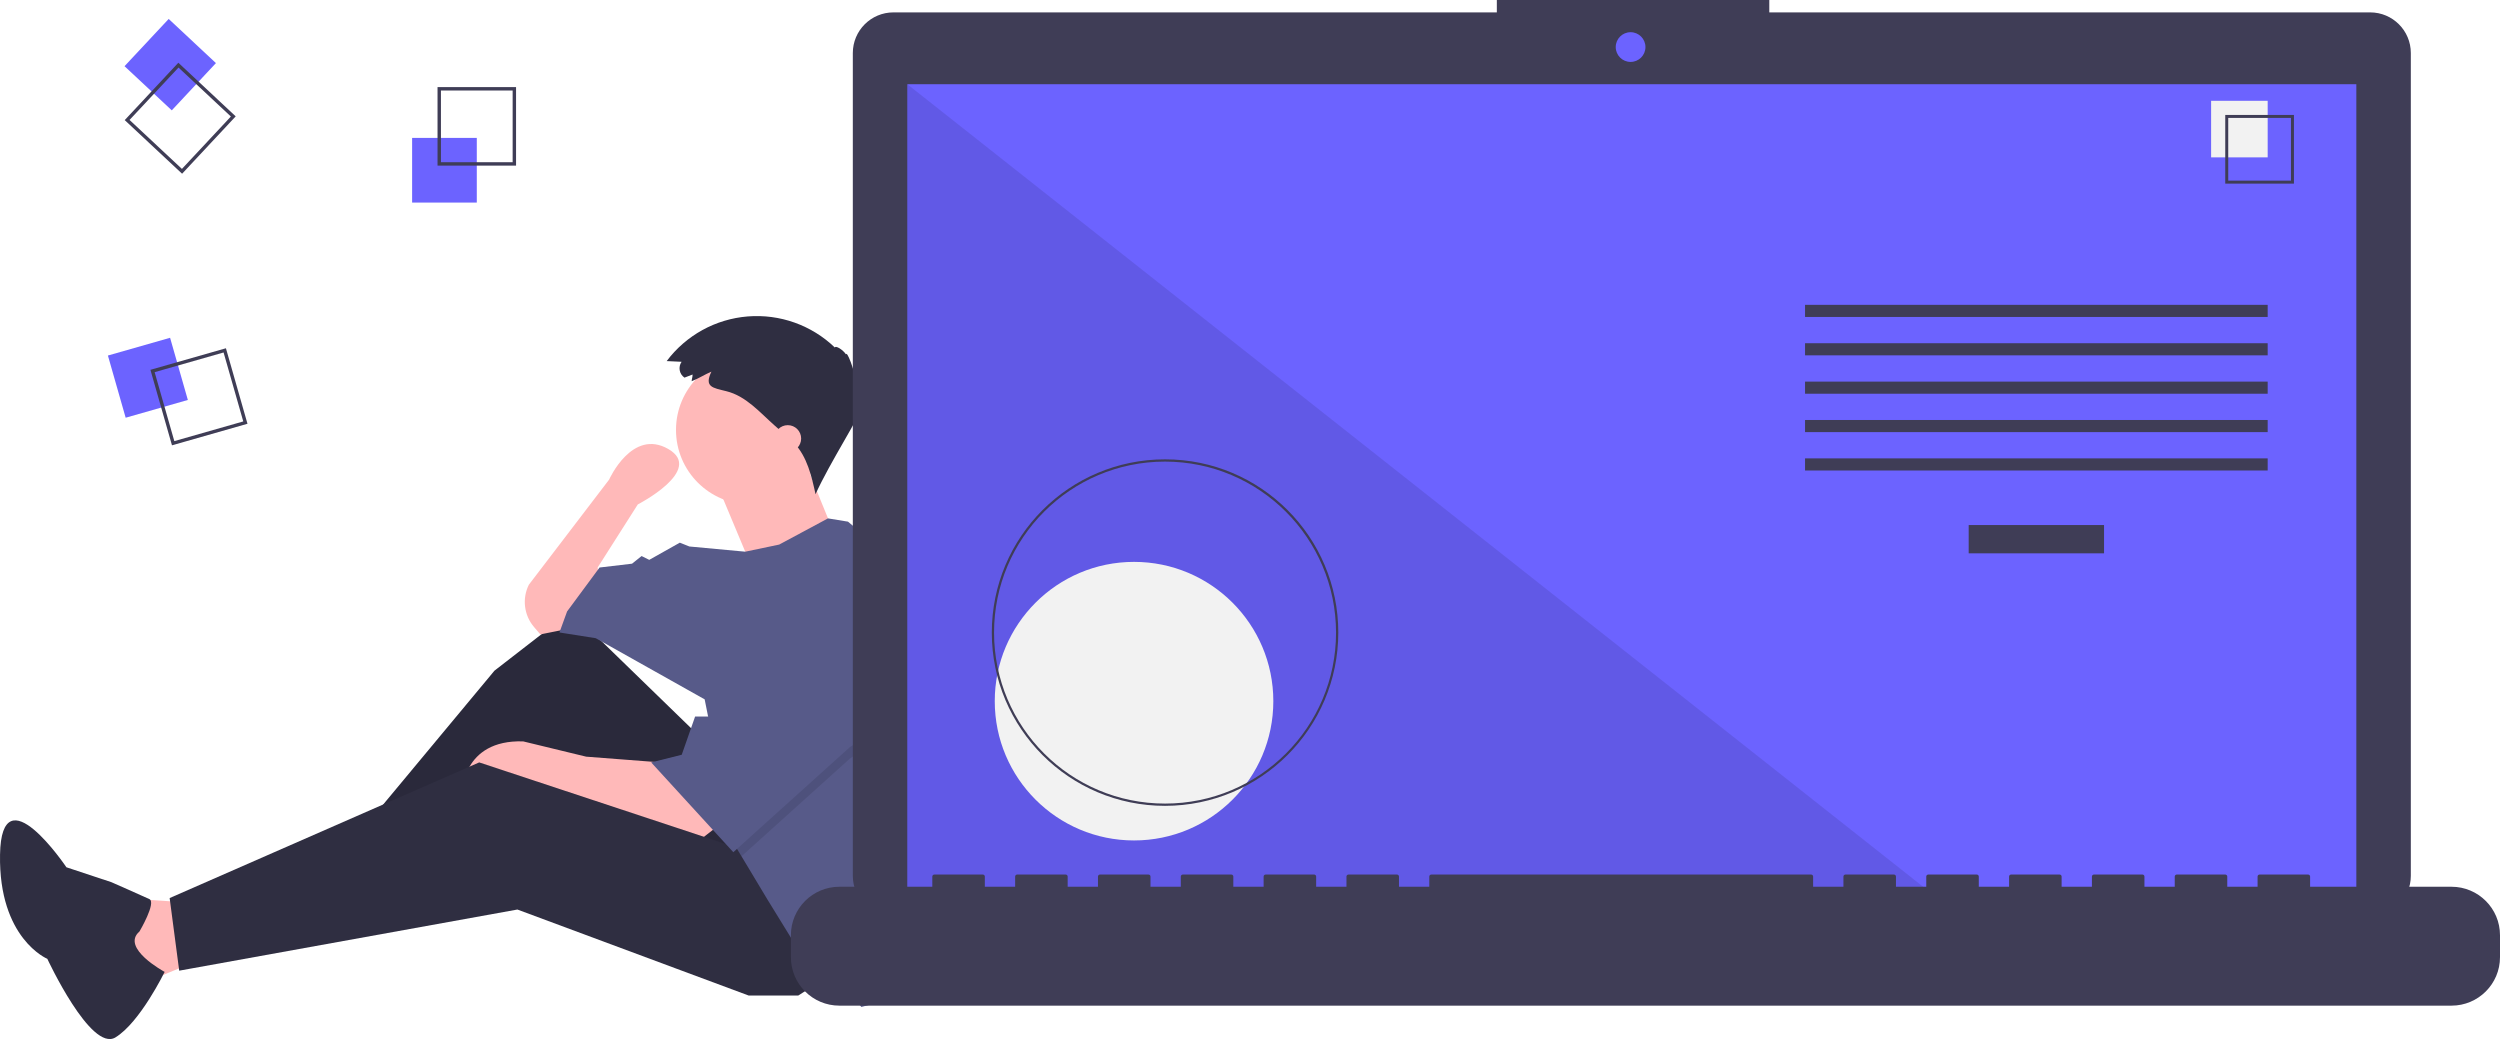
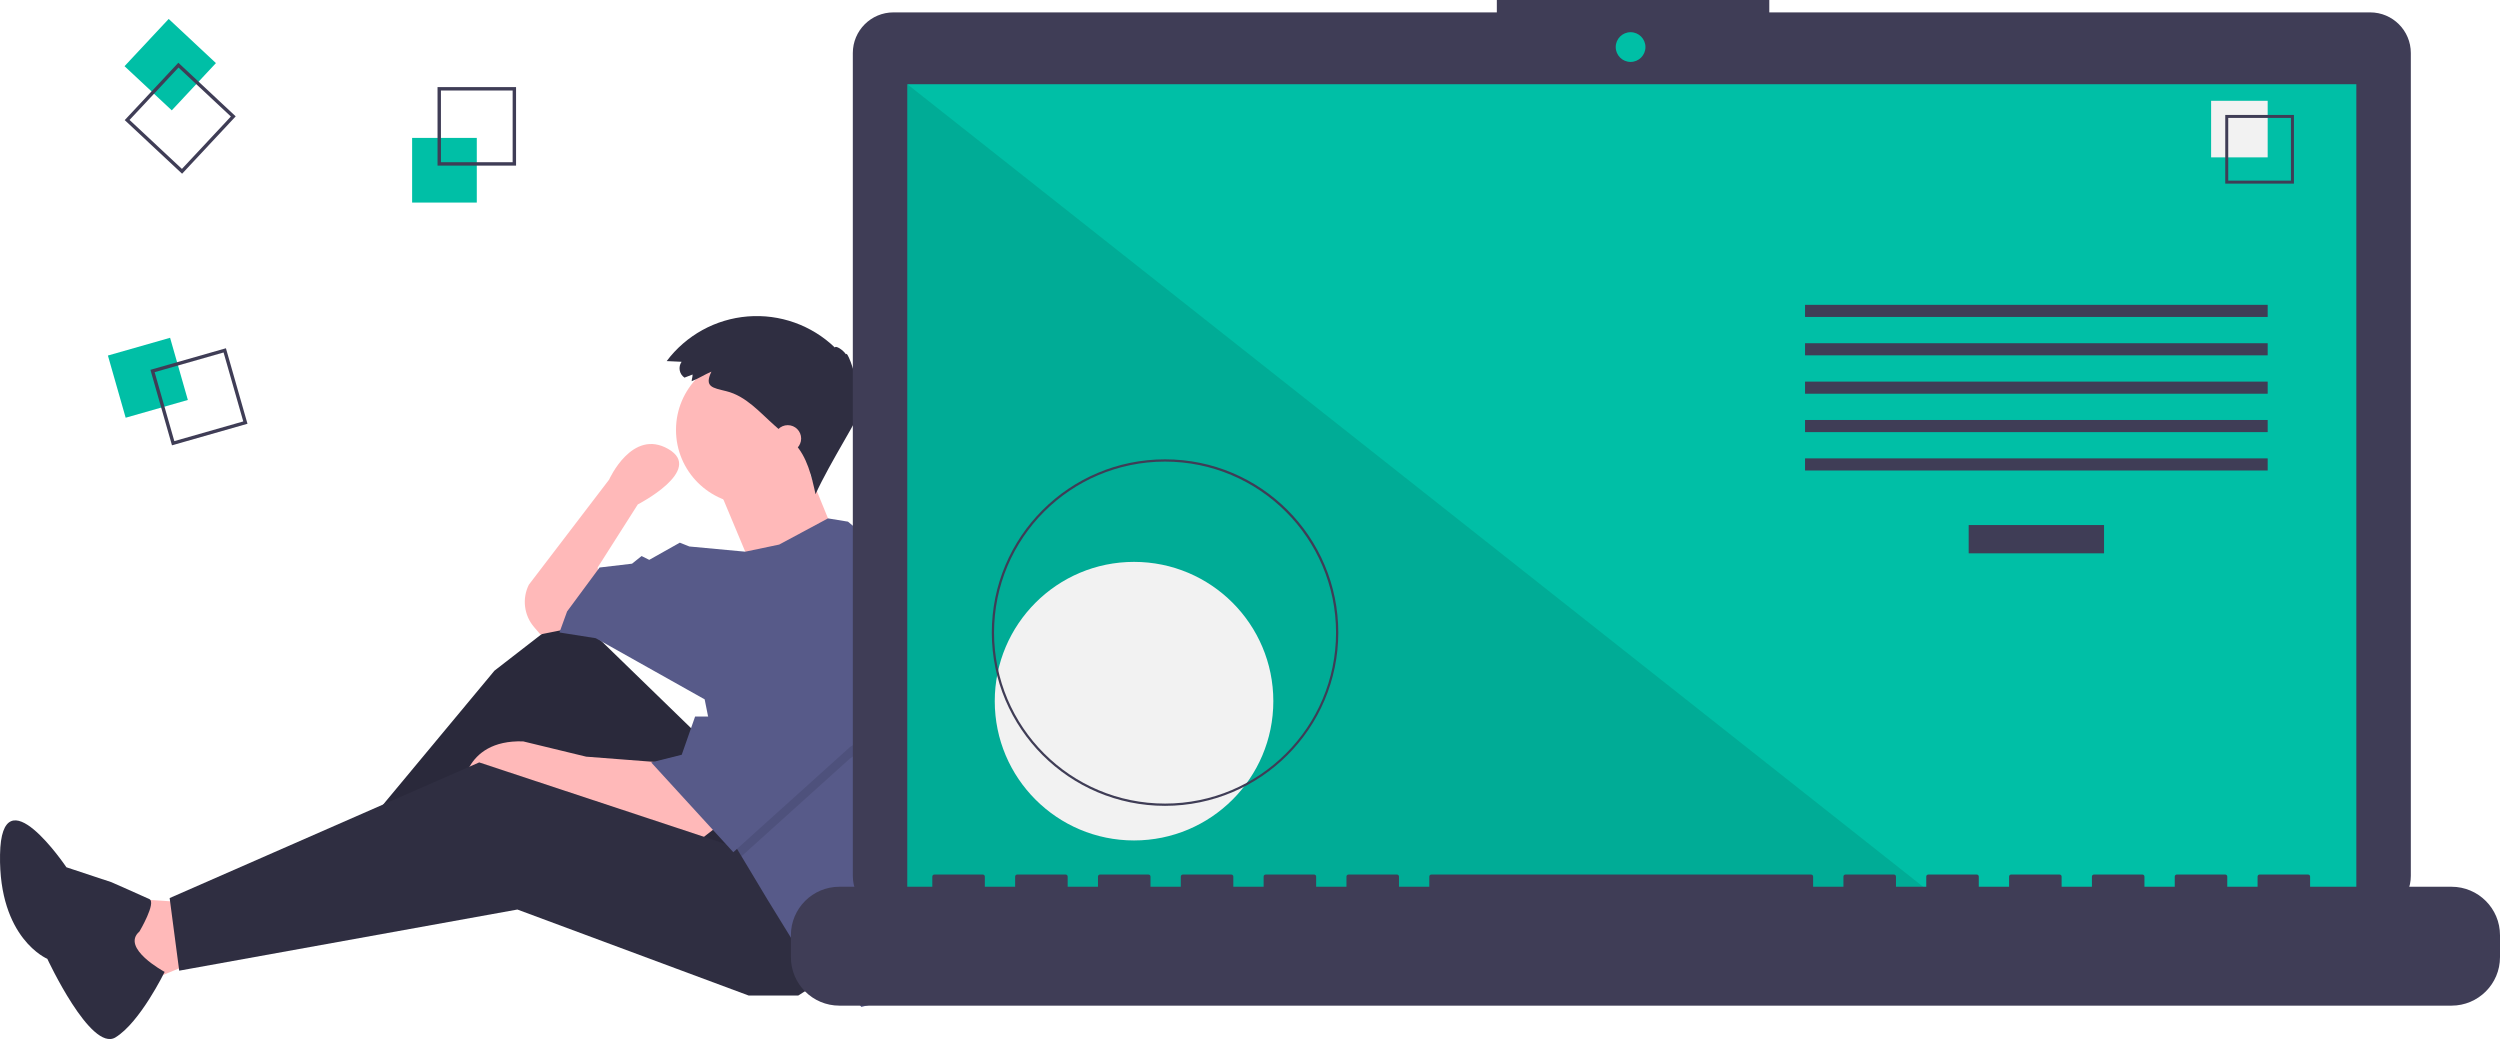
<svg xmlns="http://www.w3.org/2000/svg" id="e189b3b9-b88e-4ad6-86fc-a3cf637fca9f" data-name="Layer 1" width="1082.439" height="449.881" viewBox="0 0 1082.439 449.881">
  <polygon points="77.591 390.495 52.772 388.84 61.045 426.069 89.173 414.487 77.591 390.495" fill="#ffb9b9" />
  <polygon points="305.1 321.001 247.189 264.744 214.096 290.391 148.739 368.985 156.185 380.567 235.606 326.792 289.381 397.113 340.674 371.467 305.1 321.001" fill="#2f2e41" />
  <polygon points="305.1 321.001 247.189 264.744 214.096 290.391 148.739 368.985 156.185 380.567 235.606 326.792 289.381 397.113 340.674 371.467 305.1 321.001" opacity="0.1" />
  <path d="M368.845,583.289l-7.446,5.791-60.393-20.683-14.064-5.791-28.128,5.791s0-23.165,26.474-22.337l27.301,6.618,32.265,2.482Z" transform="translate(-58.78049 -225.0594)" fill="#ffb9b9" />
  <polygon points="363.839 419.451 345.638 431.033 324.128 431.033 224.024 393.804 77.591 420.278 73.454 388.84 207.478 330.102 324.956 368.985 363.839 419.451" fill="#2f2e41" />
  <path d="M305.142,497.249l-12.41,2.482-2.704-3.155a16.717,16.717,0,0,1-2.26-18.355h0l34.747-45.502s9.928-22.337,25.646-13.237-13.237,23.992-13.237,23.992l-17.373,27.301,1.655,14.064Z" transform="translate(-58.78049 -225.0594)" fill="#ffb9b9" />
  <circle cx="324.956" cy="186.15" r="32.265" fill="#ffb9b9" />
  <path d="M369.258,434.788,384.15,470.362l35.574-14.892s-11.582-28.128-11.582-28.956S369.258,434.788,369.258,434.788Z" transform="translate(-58.78049 -225.0594)" fill="#ffb9b9" />
  <path d="M467.22,540.029a185.383,185.383,0,0,1-9.092,57.341l-2.416,7.429-11.582,52.948-12.41,3.309-9.1-11.582L404.419,636.237l-13.237-21.51-11.351-18.912-3.541-5.907-12.41-62.048L316.724,501.386l-15.719-2.482,3.309-9.1,14.064-19.028L332.443,469.121l4.137-3.309,3.309,1.655,13.237-7.446,4.137,1.655,24.19,2.25,14.693-3.078L417.275,449.506l8.654,1.415,29.783,24.819A185.22,185.22,0,0,1,467.22,540.029Z" transform="translate(-58.78049 -225.0594)" fill="#575a89" />
  <path d="M119.171,628.365s7.41-12.559,4.28-14.025-16.422-7.311-16.422-7.311l-19.492-6.46s-28.126-41.801-28.743-5.45,20.479,45.089,20.479,45.089S98.088,680.7,108.747,674.243,130.07,645.867,130.07,645.867,110.85,635.535,119.171,628.365Z" transform="translate(-58.78049 -225.0594)" fill="#2f2e41" />
  <polygon points="399.413 307.764 367.975 328.447 321.051 370.755 317.51 364.848 307.582 315.21 310.064 315.21 335.711 268.054 399.413 307.764" opacity="0.1" />
  <polygon points="335.711 263.09 310.064 310.246 300.964 310.246 295.173 326.792 281.936 330.102 317.51 368.985 367.975 323.483 399.413 302.8 335.711 263.09" fill="#575a89" />
  <path d="M358.64,387.219l-3.496,1.345a4.88,4.88,0,0,1-1.248-6.86l-6.46-.302a48.782,48.782,0,0,1,72.825-5.87c.294-1.013,3.5.958,4.809,2.956.44-1.648,3.446,6.32,4.509,11.952.492-1.875,2.385,1.152.727,4.057,1.051-.154,1.525,2.535.712,4.032,1.149-.54.956,2.669-.291,4.813,1.64-.146-12.935,22.476-18.837,35.696-1.714-7.873-3.64-16.164-9.166-22.029-.939-.997-1.968-1.905-2.994-2.811l-5.554-4.902c-6.458-5.7-12.332-12.736-20.935-14.866-5.912-1.464-9.651-1.795-6.429-8.457-2.911,1.215-5.629,3.021-8.566,4.15C358.287,389.192,358.698,388.151,358.64,387.219Z" transform="translate(-58.78049 -225.0594)" fill="#2f2e41" />
  <circle cx="341.088" cy="189.873" r="5.791" fill="#ffb9b9" />
-   <rect x="178.439" y="59.71" width="28" height="28" fill="#6c63ff" />
+   <rect x="178.439" y="59.71" width="28" height="28" fill="#00bfa6" />
  <path d="M282.22,296.77h-34v-34h34Zm-32.522-1.478h31.043V264.248H249.698Z" transform="translate(-58.78049 -225.0594)" fill="#3f3d56" />
-   <rect x="108.808" y="374.617" width="28" height="28" transform="translate(403.9876 -61.23638) rotate(74.06317)" fill="#6c63ff" />
+   <rect x="108.808" y="374.617" width="28" height="28" transform="translate(403.9876 -61.23638) rotate(74.06317)" fill="#00bfa6" />
  <path d="M133.243,417.876l-9.336-32.693,32.693-9.336,9.336,32.693Zm-7.508-31.678,8.524,29.85,29.85-8.524-8.524-29.85Z" transform="translate(-58.78049 -225.0594)" fill="#3f3d56" />
-   <rect x="118.487" y="239.049" width="28" height="28" transform="translate(349.0467 103.9752) rotate(133.0628)" fill="#6c63ff" />
+   <rect x="118.487" y="239.049" width="28" height="28" transform="translate(349.0467 103.9752) rotate(133.0628)" fill="#00bfa6" />
  <path d="M112.781,277.063l23.215-24.841,24.841,23.215-23.215,24.841Zm23.286-22.751-21.196,22.681L137.551,298.189l21.196-22.681Z" transform="translate(-58.78049 -225.0594)" fill="#3f3d56" />
  <path d="M1085.012,230.422H824.843v-5.362h-117.971v5.362H445.63a17.599,17.599,0,0,0-17.599,17.599V604.272A17.599,17.599,0,0,0,445.63,621.871H1085.012a17.599,17.599,0,0,0,17.599-17.599V248.02A17.599,17.599,0,0,0,1085.012,230.422Z" transform="translate(-58.78049 -225.0594)" fill="#3f3d56" />
-   <rect x="392.845" y="36.464" width="627.391" height="353.913" fill="#6c63ff" />
-   <circle cx="706.004" cy="20.377" r="6.435" fill="#6c63ff" />
+   <rect x="392.845" y="36.464" width="627.391" height="353.913" fill="#00bfa6" />
+   <circle cx="706.004" cy="20.377" r="6.435" fill="#00bfa6" />
  <polygon points="840.813 390.377 392.845 390.377 392.845 36.464 840.813 390.377" opacity="0.1" />
  <circle cx="491.013" cy="303.587" r="60.307" fill="#f2f2f2" />
  <path d="M563.218,573.972A75.016,75.016,0,1,1,638.234,498.957,75.101,75.101,0,0,1,563.218,573.972Zm0-149.051A74.035,74.035,0,1,0,637.253,498.957,74.119,74.119,0,0,0,563.218,424.921Z" transform="translate(-58.78049 -225.0594)" fill="#3f3d56" />
  <rect x="852.392" y="227.332" width="58.605" height="12.246" fill="#3f3d56" />
  <rect x="781.541" y="131.989" width="200.307" height="5.248" fill="#3f3d56" />
  <rect x="781.541" y="148.608" width="200.307" height="5.248" fill="#3f3d56" />
  <rect x="781.541" y="165.228" width="200.307" height="5.248" fill="#3f3d56" />
  <rect x="781.541" y="181.847" width="200.307" height="5.248" fill="#3f3d56" />
  <rect x="781.541" y="198.467" width="200.307" height="5.248" fill="#3f3d56" />
  <rect x="957.356" y="43.644" width="24.492" height="24.492" fill="#f2f2f2" />
  <path d="M1052,304.566h-29.74v-29.74h29.74Zm-28.447-1.293h27.154V276.119h-27.154Z" transform="translate(-58.78049 -225.0594)" fill="#3f3d56" />
  <path d="M1120.227,609.001h-61.229v-4.412a.875.875,0,0,0-.875-.875h-20.993a.875.875,0,0,0-.875.875v4.412H1023.134v-4.412a.875.875,0,0,0-.875-.875h-20.993a.875.875,0,0,0-.875.875v4.412H987.272v-4.412a.875.875,0,0,0-.875-.875H965.404a.875.875,0,0,0-.875.875v4.412H951.409v-4.412a.875.875,0,0,0-.875-.875H929.541a.875.875,0,0,0-.875.875v4.412H915.546v-4.412a.875.875,0,0,0-.875-.875h-20.993a.875.875,0,0,0-.875.875v4.412H879.683v-4.412a.875.875,0,0,0-.875-.875H857.815a.875.875,0,0,0-.875.875v4.412H843.82v-4.412a.875.875,0,0,0-.875-.875H678.501a.875.875,0,0,0-.875.875v4.412H664.506v-4.412a.875.875,0,0,0-.875-.875H642.638a.875.875,0,0,0-.875.875v4.412H628.643v-4.412a.875.875,0,0,0-.875-.875H606.775a.875.875,0,0,0-.875.875v4.412H592.78v-4.412a.875.875,0,0,0-.875-.875H570.912a.875.875,0,0,0-.875.875v4.412H556.917v-4.412a.875.875,0,0,0-.875-.875H535.049a.875.875,0,0,0-.875.875v4.412H521.054v-4.412a.875.875,0,0,0-.875-.875H499.186a.875.875,0,0,0-.875.875v4.412H485.191v-4.412a.875.875,0,0,0-.875-.875h-20.993a.875.875,0,0,0-.875.875v4.412H422.212a20.993,20.993,0,0,0-20.993,20.993v9.492a20.993,20.993,0,0,0,20.993,20.993H1120.227a20.993,20.993,0,0,0,20.993-20.993v-9.492A20.993,20.993,0,0,0,1120.227,609.001Z" transform="translate(-58.78049 -225.0594)" fill="#3f3d56" />
</svg>
